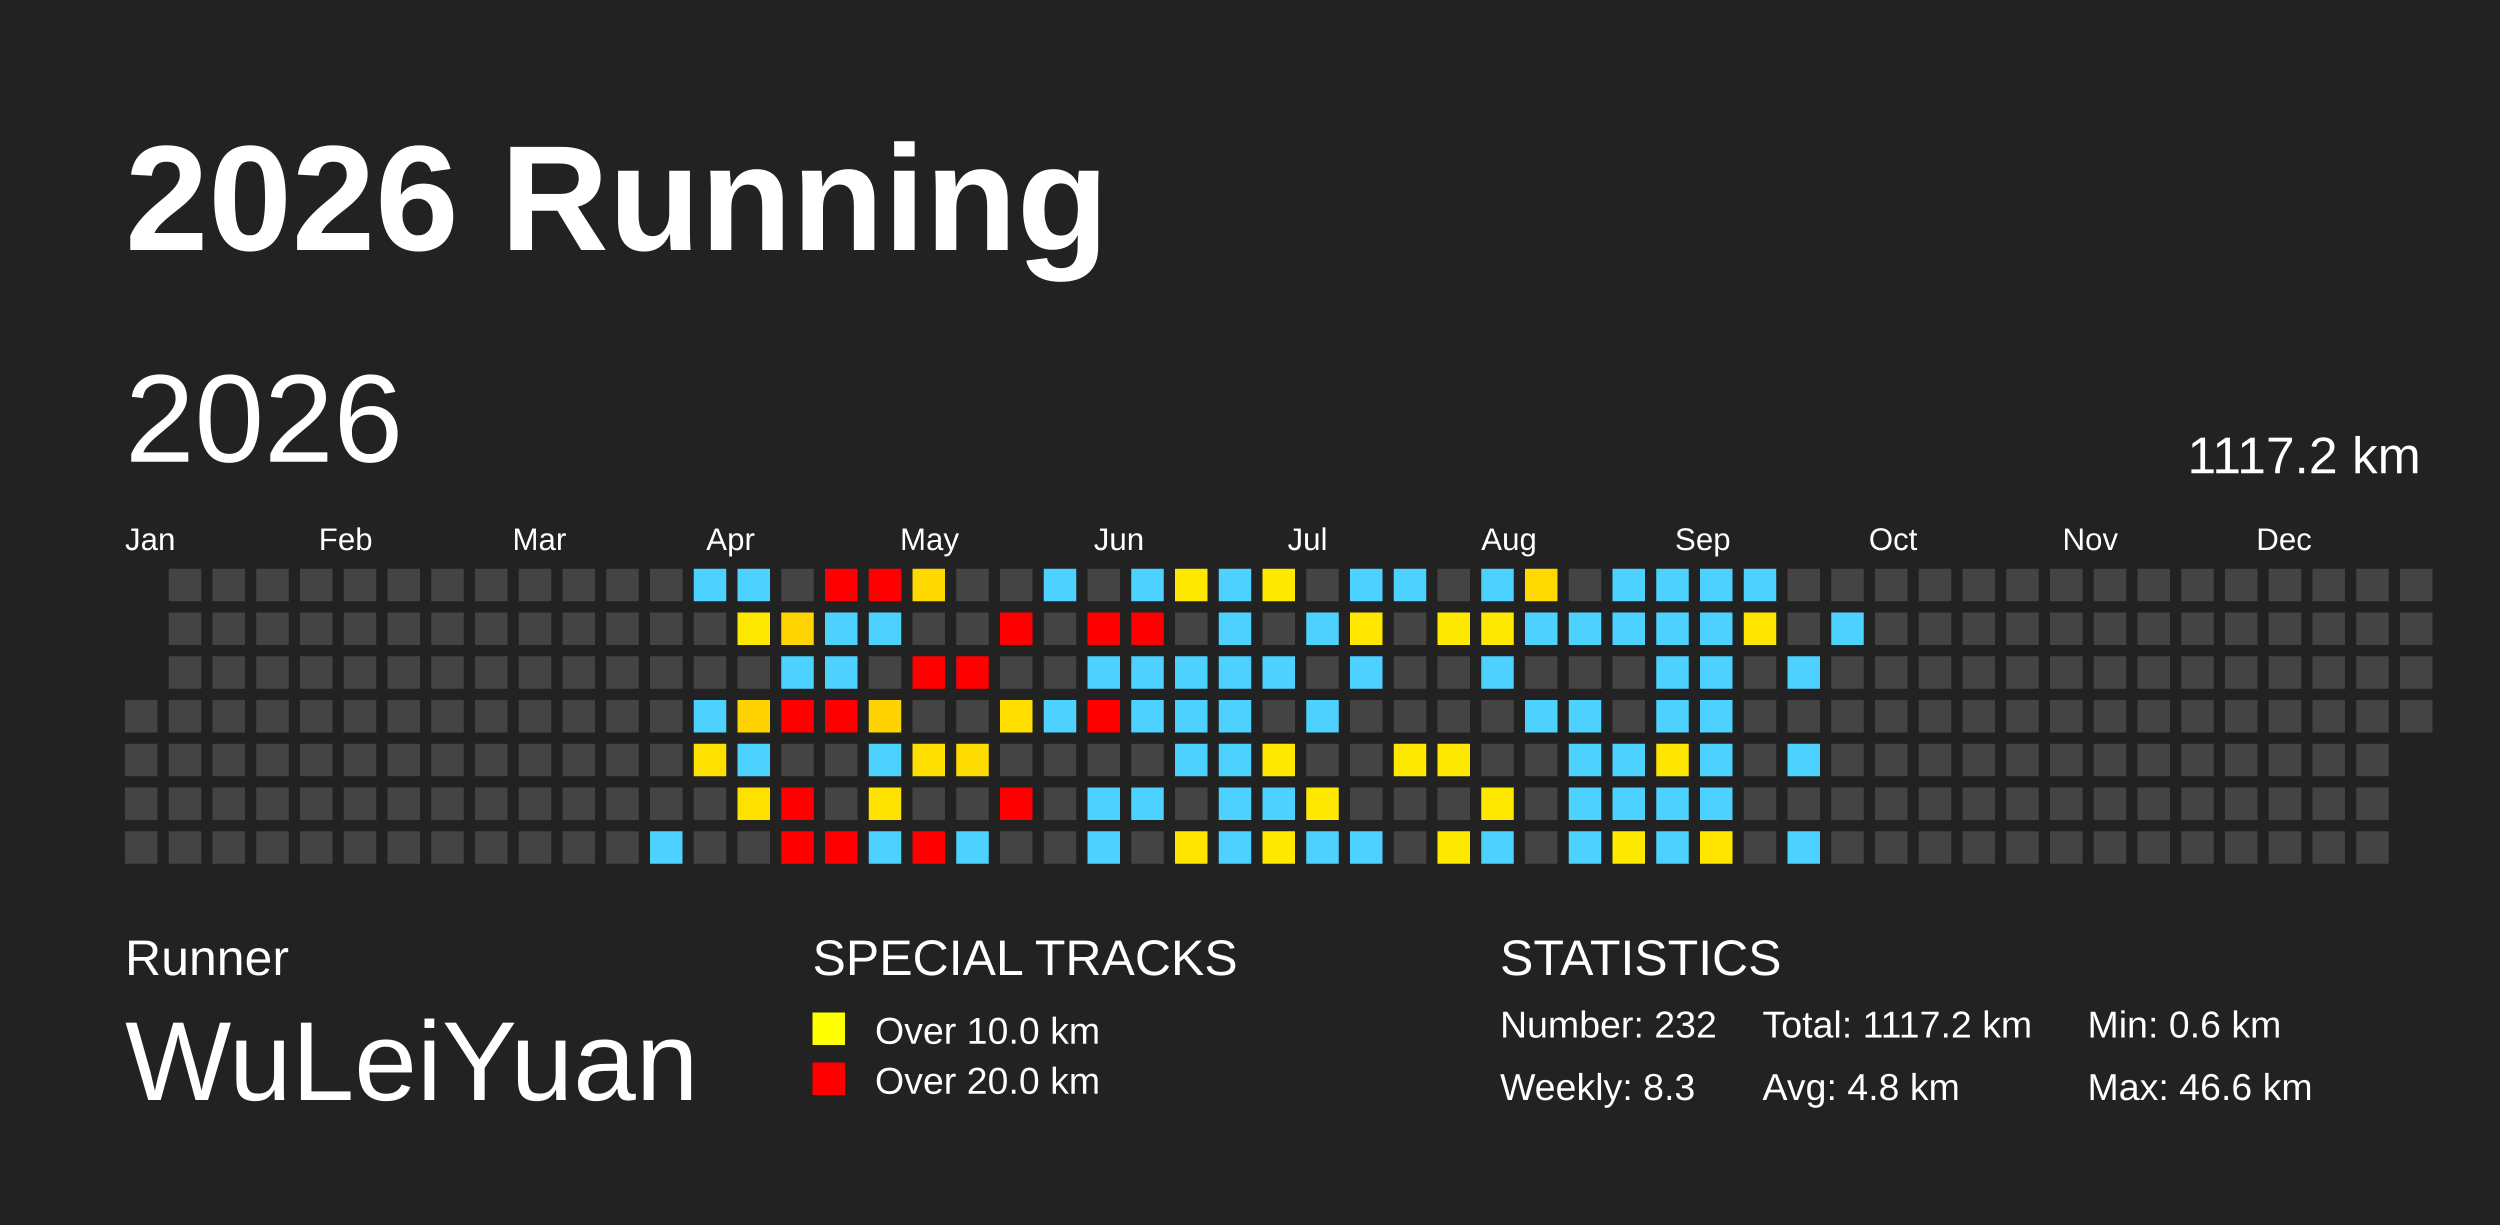
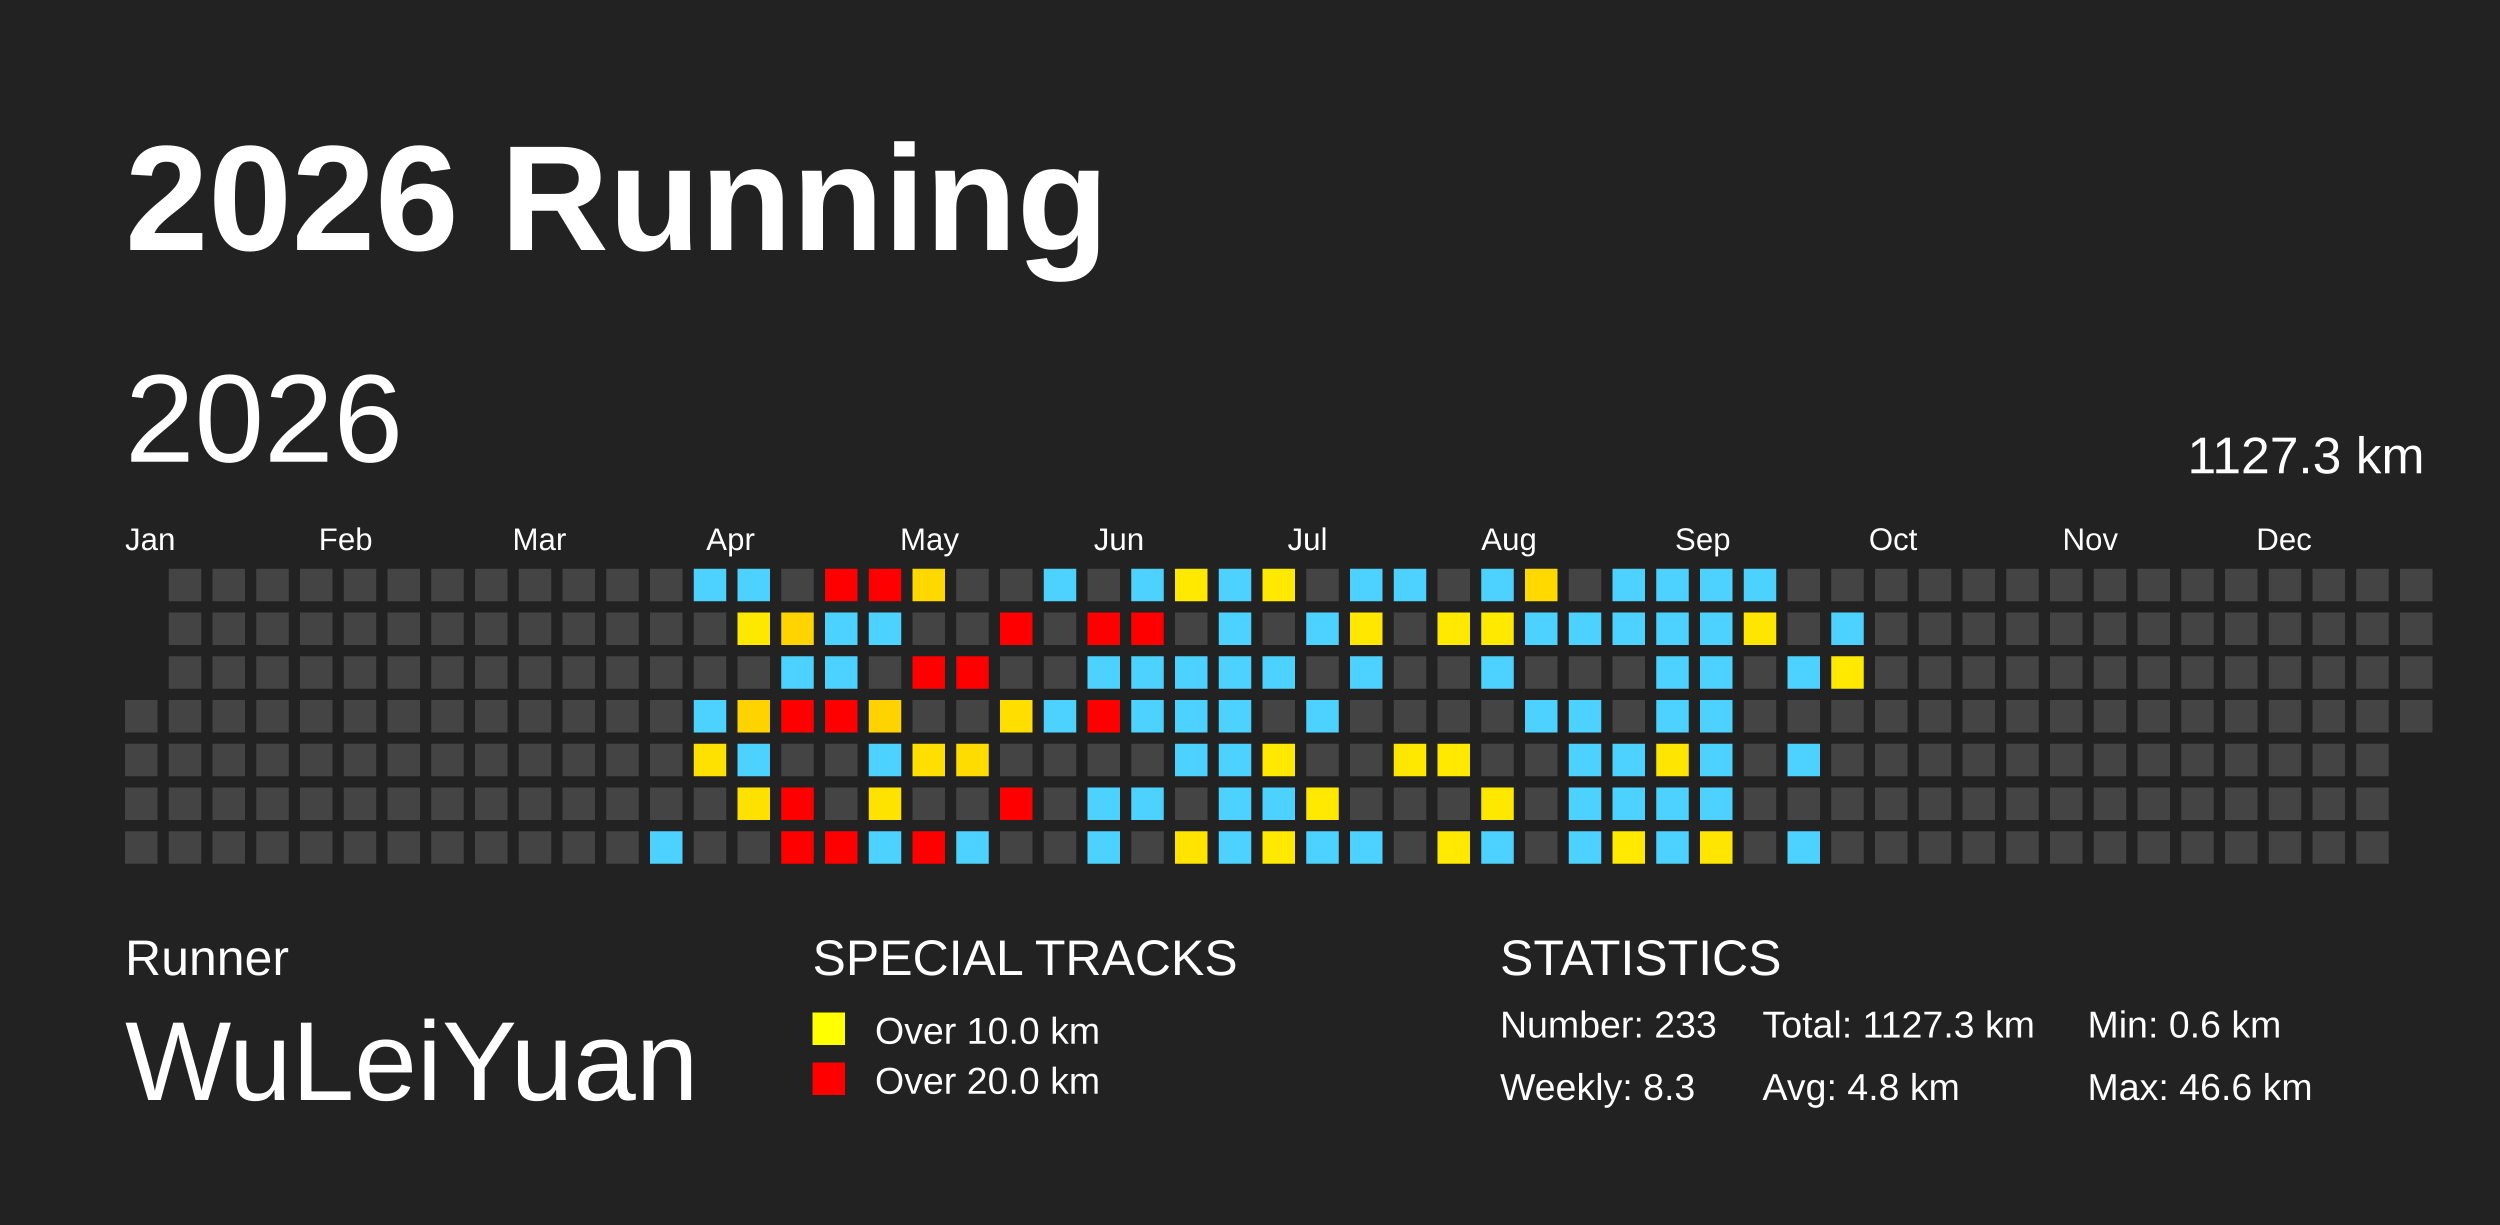
<svg xmlns="http://www.w3.org/2000/svg" baseProfile="full" height="98mm" version="1.1" viewBox="0,0,200,98" width="200mm">
  <defs />
  <rect fill="#222222" height="98" width="200" x="0" y="0" />
  <text fill="#FFFFFF" style="font-size:12px; font-family:Arial; font-weight:bold;" x="10" y="20">2026 Running</text>
  <text fill="#FFFFFF" style="font-size:4px; font-family:Arial" x="10" y="78">Runner</text>
  <text fill="#FFFFFF" style="font-size:9px; font-family:Arial" x="10" y="88">WuLeiYuan</text>
  <text fill="#FFFFFF" style="font-size:4px; font-family:Arial" x="65" y="78">SPECIAL TRACKS</text>
  <rect fill="yellow" height="2.6" width="2.6" x="65" y="81" />
  <text fill="#FFFFFF" style="font-size:3px; font-family:Arial" x="70" y="83.5">Over 10.0 km</text>
  <rect fill="red" height="2.6" width="2.6" x="65" y="85" />
  <text fill="#FFFFFF" style="font-size:3px; font-family:Arial" x="70" y="87.5">Over 20.0 km</text>
  <text fill="#FFFFFF" style="font-size:4px; font-family:Arial" x="120" y="78">STATISTICS</text>
-   <text fill="#FFFFFF" style="font-size:3px; font-family:Arial" x="120" y="83">Number: 232</text>
+   <text fill="#FFFFFF" style="font-size:3px; font-family:Arial" x="120" y="83">Number: 233</text>
  <text fill="#FFFFFF" style="font-size:3px; font-family:Arial" x="120" y="88">Weekly: 8.3</text>
-   <text fill="#FFFFFF" style="font-size:3px; font-family:Arial" x="141" y="83">Total: 1117.2 km</text>
+   <text fill="#FFFFFF" style="font-size:3px; font-family:Arial" x="141" y="83">Total: 1127.3 km</text>
  <text fill="#FFFFFF" style="font-size:3px; font-family:Arial" x="141" y="88">Avg: 4.8 km</text>
  <text fill="#FFFFFF" style="font-size:3px; font-family:Arial" x="167" y="83">Min: 0.6 km</text>
  <text fill="#FFFFFF" style="font-size:3px; font-family:Arial" x="167" y="88">Max: 46.6 km</text>
  <text dominant-baseline="hanging" fill="#FFFFFF" style="font-size:10.0px; font-family:Arial;" x="10" y="30">2026</text>
-   <text dominant-baseline="hanging" fill="#FFFFFF" style="font-size:4.125px; font-family:Arial;" x="175" y="35">1117.2 km</text>
+   <text dominant-baseline="hanging" fill="#FFFFFF" style="font-size:4.125px; font-family:Arial;" x="175" y="35">1127.3 km</text>
  <text fill="#FFFFFF" style="font-size:2.5px; font-family:Arial" x="10.0" y="44">Jan</text>
  <text fill="#FFFFFF" style="font-size:2.5px; font-family:Arial" x="25.5" y="44">Feb</text>
  <text fill="#FFFFFF" style="font-size:2.5px; font-family:Arial" x="41.0" y="44">Mar</text>
  <text fill="#FFFFFF" style="font-size:2.5px; font-family:Arial" x="56.5" y="44">Apr</text>
  <text fill="#FFFFFF" style="font-size:2.5px; font-family:Arial" x="72.0" y="44">May</text>
  <text fill="#FFFFFF" style="font-size:2.5px; font-family:Arial" x="87.5" y="44">Jun</text>
  <text fill="#FFFFFF" style="font-size:2.5px; font-family:Arial" x="103.0" y="44">Jul</text>
  <text fill="#FFFFFF" style="font-size:2.5px; font-family:Arial" x="118.5" y="44">Aug</text>
  <text fill="#FFFFFF" style="font-size:2.5px; font-family:Arial" x="134.0" y="44">Sep</text>
  <text fill="#FFFFFF" style="font-size:2.5px; font-family:Arial" x="149.5" y="44">Oct</text>
  <text fill="#FFFFFF" style="font-size:2.5px; font-family:Arial" x="165.0" y="44">Nov</text>
  <text fill="#FFFFFF" style="font-size:2.5px; font-family:Arial" x="180.5" y="44">Dec</text>
  <rect fill="#444444" height="2.6" width="2.6" x="10.0" y="56.0" />
  <rect fill="#444444" height="2.6" width="2.6" x="10.0" y="59.5" />
  <rect fill="#444444" height="2.6" width="2.6" x="10.0" y="63.0" />
  <rect fill="#444444" height="2.6" width="2.6" x="10.0" y="66.5" />
  <rect fill="#444444" height="2.6" width="2.6" x="13.5" y="45.5" />
  <rect fill="#444444" height="2.6" width="2.6" x="13.5" y="49.0" />
  <rect fill="#444444" height="2.6" width="2.6" x="13.5" y="52.5" />
  <rect fill="#444444" height="2.6" width="2.6" x="13.5" y="56.0" />
  <rect fill="#444444" height="2.6" width="2.6" x="13.5" y="59.5" />
  <rect fill="#444444" height="2.6" width="2.6" x="13.5" y="63.0" />
  <rect fill="#444444" height="2.6" width="2.6" x="13.5" y="66.5" />
  <rect fill="#444444" height="2.6" width="2.6" x="17.0" y="45.5" />
  <rect fill="#444444" height="2.6" width="2.6" x="17.0" y="49.0" />
  <rect fill="#444444" height="2.6" width="2.6" x="17.0" y="52.5" />
  <rect fill="#444444" height="2.6" width="2.6" x="17.0" y="56.0" />
  <rect fill="#444444" height="2.6" width="2.6" x="17.0" y="59.5" />
  <rect fill="#444444" height="2.6" width="2.6" x="17.0" y="63.0" />
  <rect fill="#444444" height="2.6" width="2.6" x="17.0" y="66.5" />
  <rect fill="#444444" height="2.6" width="2.6" x="20.5" y="45.5" />
  <rect fill="#444444" height="2.6" width="2.6" x="20.5" y="49.0" />
  <rect fill="#444444" height="2.6" width="2.6" x="20.5" y="52.5" />
  <rect fill="#444444" height="2.6" width="2.6" x="20.5" y="56.0" />
  <rect fill="#444444" height="2.6" width="2.6" x="20.5" y="59.5" />
  <rect fill="#444444" height="2.6" width="2.6" x="20.5" y="63.0" />
  <rect fill="#444444" height="2.6" width="2.6" x="20.5" y="66.5" />
  <rect fill="#444444" height="2.6" width="2.6" x="24.0" y="45.5" />
  <rect fill="#444444" height="2.6" width="2.6" x="24.0" y="49.0" />
  <rect fill="#444444" height="2.6" width="2.6" x="24.0" y="52.5" />
  <rect fill="#444444" height="2.6" width="2.6" x="24.0" y="56.0" />
  <rect fill="#444444" height="2.6" width="2.6" x="24.0" y="59.5" />
  <rect fill="#444444" height="2.6" width="2.6" x="24.0" y="63.0" />
  <rect fill="#444444" height="2.6" width="2.6" x="24.0" y="66.5" />
  <rect fill="#444444" height="2.6" width="2.6" x="27.5" y="45.5" />
  <rect fill="#444444" height="2.6" width="2.6" x="27.5" y="49.0" />
  <rect fill="#444444" height="2.6" width="2.6" x="27.5" y="52.5" />
  <rect fill="#444444" height="2.6" width="2.6" x="27.5" y="56.0" />
  <rect fill="#444444" height="2.6" width="2.6" x="27.5" y="59.5" />
  <rect fill="#444444" height="2.6" width="2.6" x="27.5" y="63.0" />
  <rect fill="#444444" height="2.6" width="2.6" x="27.5" y="66.5" />
  <rect fill="#444444" height="2.6" width="2.6" x="31.0" y="45.5" />
  <rect fill="#444444" height="2.6" width="2.6" x="31.0" y="49.0" />
  <rect fill="#444444" height="2.6" width="2.6" x="31.0" y="52.5" />
  <rect fill="#444444" height="2.6" width="2.6" x="31.0" y="56.0" />
  <rect fill="#444444" height="2.6" width="2.6" x="31.0" y="59.5" />
  <rect fill="#444444" height="2.6" width="2.6" x="31.0" y="63.0" />
  <rect fill="#444444" height="2.6" width="2.6" x="31.0" y="66.5" />
  <rect fill="#444444" height="2.6" width="2.6" x="34.5" y="45.5" />
  <rect fill="#444444" height="2.6" width="2.6" x="34.5" y="49.0" />
  <rect fill="#444444" height="2.6" width="2.6" x="34.5" y="52.5" />
  <rect fill="#444444" height="2.6" width="2.6" x="34.5" y="56.0" />
  <rect fill="#444444" height="2.6" width="2.6" x="34.5" y="59.5" />
  <rect fill="#444444" height="2.6" width="2.6" x="34.5" y="63.0" />
  <rect fill="#444444" height="2.6" width="2.6" x="34.5" y="66.5" />
  <rect fill="#444444" height="2.6" width="2.6" x="38.0" y="45.5" />
  <rect fill="#444444" height="2.6" width="2.6" x="38.0" y="49.0" />
  <rect fill="#444444" height="2.6" width="2.6" x="38.0" y="52.5" />
  <rect fill="#444444" height="2.6" width="2.6" x="38.0" y="56.0" />
  <rect fill="#444444" height="2.6" width="2.6" x="38.0" y="59.5" />
  <rect fill="#444444" height="2.6" width="2.6" x="38.0" y="63.0" />
  <rect fill="#444444" height="2.6" width="2.6" x="38.0" y="66.5" />
  <rect fill="#444444" height="2.6" width="2.6" x="41.5" y="45.5" />
  <rect fill="#444444" height="2.6" width="2.6" x="41.5" y="49.0" />
  <rect fill="#444444" height="2.6" width="2.6" x="41.5" y="52.5" />
  <rect fill="#444444" height="2.6" width="2.6" x="41.5" y="56.0" />
  <rect fill="#444444" height="2.6" width="2.6" x="41.5" y="59.5" />
  <rect fill="#444444" height="2.6" width="2.6" x="41.5" y="63.0" />
  <rect fill="#444444" height="2.6" width="2.6" x="41.5" y="66.5" />
  <rect fill="#444444" height="2.6" width="2.6" x="45.0" y="45.5" />
  <rect fill="#444444" height="2.6" width="2.6" x="45.0" y="49.0" />
  <rect fill="#444444" height="2.6" width="2.6" x="45.0" y="52.5" />
  <rect fill="#444444" height="2.6" width="2.6" x="45.0" y="56.0" />
  <rect fill="#444444" height="2.6" width="2.6" x="45.0" y="59.5" />
  <rect fill="#444444" height="2.6" width="2.6" x="45.0" y="63.0" />
  <rect fill="#444444" height="2.6" width="2.6" x="45.0" y="66.5" />
  <rect fill="#444444" height="2.6" width="2.6" x="48.5" y="45.5" />
  <rect fill="#444444" height="2.6" width="2.6" x="48.5" y="49.0" />
  <rect fill="#444444" height="2.6" width="2.6" x="48.5" y="52.5" />
  <rect fill="#444444" height="2.6" width="2.6" x="48.5" y="56.0" />
  <rect fill="#444444" height="2.6" width="2.6" x="48.5" y="59.5" />
  <rect fill="#444444" height="2.6" width="2.6" x="48.5" y="63.0" />
  <rect fill="#444444" height="2.6" width="2.6" x="48.5" y="66.5" />
  <rect fill="#444444" height="2.6" width="2.6" x="52.0" y="45.5" />
  <rect fill="#444444" height="2.6" width="2.6" x="52.0" y="49.0" />
  <rect fill="#444444" height="2.6" width="2.6" x="52.0" y="52.5" />
  <rect fill="#444444" height="2.6" width="2.6" x="52.0" y="56.0" />
  <rect fill="#444444" height="2.6" width="2.6" x="52.0" y="59.5" />
  <rect fill="#444444" height="2.6" width="2.6" x="52.0" y="63.0" />
  <rect fill="#4dd2ff" height="2.6" width="2.6" x="52.0" y="66.5" />
  <rect fill="#4dd2ff" height="2.6" width="2.6" x="55.5" y="45.5" />
  <rect fill="#444444" height="2.6" width="2.6" x="55.5" y="49.0" />
  <rect fill="#444444" height="2.6" width="2.6" x="55.5" y="52.5" />
  <rect fill="#4dd2ff" height="2.6" width="2.6" x="55.5" y="56.0" />
  <rect fill="#ffe100" height="2.6" width="2.6" x="55.5" y="59.5" />
  <rect fill="#444444" height="2.6" width="2.6" x="55.5" y="63.0" />
  <rect fill="#444444" height="2.6" width="2.6" x="55.5" y="66.5" />
  <rect fill="#4dd2ff" height="2.6" width="2.6" x="59.0" y="45.5" />
  <rect fill="#ffe800" height="2.6" width="2.6" x="59.0" y="49.0" />
  <rect fill="#444444" height="2.6" width="2.6" x="59.0" y="52.5" />
  <rect fill="#ffd300" height="2.6" width="2.6" x="59.0" y="56.0" />
  <rect fill="#4dd2ff" height="2.6" width="2.6" x="59.0" y="59.5" />
  <rect fill="#ffe100" height="2.6" width="2.6" x="59.0" y="63.0" />
  <rect fill="#444444" height="2.6" width="2.6" x="59.0" y="66.5" />
  <rect fill="#444444" height="2.6" width="2.6" x="62.5" y="45.5" />
  <rect fill="#ffd400" height="2.6" width="2.6" x="62.5" y="49.0" />
  <rect fill="#4dd2ff" height="2.6" width="2.6" x="62.5" y="52.5" />
  <rect fill="red" height="2.6" width="2.6" x="62.5" y="56.0" />
  <rect fill="#444444" height="2.6" width="2.6" x="62.5" y="59.5" />
  <rect fill="red" height="2.6" width="2.6" x="62.5" y="63.0" />
  <rect fill="red" height="2.6" width="2.6" x="62.5" y="66.5" />
  <rect fill="red" height="2.6" width="2.6" x="66.0" y="45.5" />
  <rect fill="#4dd2ff" height="2.6" width="2.6" x="66.0" y="49.0" />
  <rect fill="#4dd2ff" height="2.6" width="2.6" x="66.0" y="52.5" />
  <rect fill="red" height="2.6" width="2.6" x="66.0" y="56.0" />
  <rect fill="#444444" height="2.6" width="2.6" x="66.0" y="59.5" />
  <rect fill="#444444" height="2.6" width="2.6" x="66.0" y="63.0" />
  <rect fill="red" height="2.6" width="2.6" x="66.0" y="66.5" />
  <rect fill="red" height="2.6" width="2.6" x="69.5" y="45.5" />
  <rect fill="#4dd2ff" height="2.6" width="2.6" x="69.5" y="49.0" />
  <rect fill="#444444" height="2.6" width="2.6" x="69.5" y="52.5" />
  <rect fill="#ffd300" height="2.6" width="2.6" x="69.5" y="56.0" />
  <rect fill="#4dd2ff" height="2.6" width="2.6" x="69.5" y="59.5" />
  <rect fill="#ffe300" height="2.6" width="2.6" x="69.5" y="63.0" />
  <rect fill="#4dd2ff" height="2.6" width="2.6" x="69.5" y="66.5" />
  <rect fill="#ffd800" height="2.6" width="2.6" x="73.0" y="45.5" />
  <rect fill="#444444" height="2.6" width="2.6" x="73.0" y="49.0" />
  <rect fill="red" height="2.6" width="2.6" x="73.0" y="52.5" />
  <rect fill="#444444" height="2.6" width="2.6" x="73.0" y="56.0" />
  <rect fill="#ffdf00" height="2.6" width="2.6" x="73.0" y="59.5" />
  <rect fill="#444444" height="2.6" width="2.6" x="73.0" y="63.0" />
  <rect fill="red" height="2.6" width="2.6" x="73.0" y="66.5" />
  <rect fill="#444444" height="2.6" width="2.6" x="76.5" y="45.5" />
  <rect fill="#444444" height="2.6" width="2.6" x="76.5" y="49.0" />
  <rect fill="red" height="2.6" width="2.6" x="76.5" y="52.5" />
  <rect fill="#444444" height="2.6" width="2.6" x="76.5" y="56.0" />
  <rect fill="#ffdc00" height="2.6" width="2.6" x="76.5" y="59.5" />
  <rect fill="#444444" height="2.6" width="2.6" x="76.5" y="63.0" />
  <rect fill="#4dd2ff" height="2.6" width="2.6" x="76.5" y="66.5" />
  <rect fill="#444444" height="2.6" width="2.6" x="80.0" y="45.5" />
  <rect fill="red" height="2.6" width="2.6" x="80.0" y="49.0" />
  <rect fill="#444444" height="2.6" width="2.6" x="80.0" y="52.5" />
  <rect fill="#ffde00" height="2.6" width="2.6" x="80.0" y="56.0" />
  <rect fill="#444444" height="2.6" width="2.6" x="80.0" y="59.5" />
  <rect fill="red" height="2.6" width="2.6" x="80.0" y="63.0" />
  <rect fill="#444444" height="2.6" width="2.6" x="80.0" y="66.5" />
  <rect fill="#4dd2ff" height="2.6" width="2.6" x="83.5" y="45.5" />
  <rect fill="#444444" height="2.6" width="2.6" x="83.5" y="49.0" />
  <rect fill="#444444" height="2.6" width="2.6" x="83.5" y="52.5" />
  <rect fill="#4dd2ff" height="2.6" width="2.6" x="83.5" y="56.0" />
  <rect fill="#444444" height="2.6" width="2.6" x="83.5" y="59.5" />
  <rect fill="#444444" height="2.6" width="2.6" x="83.5" y="63.0" />
  <rect fill="#444444" height="2.6" width="2.6" x="83.5" y="66.5" />
  <rect fill="#444444" height="2.6" width="2.6" x="87.0" y="45.5" />
  <rect fill="red" height="2.6" width="2.6" x="87.0" y="49.0" />
  <rect fill="#4dd2ff" height="2.6" width="2.6" x="87.0" y="52.5" />
  <rect fill="red" height="2.6" width="2.6" x="87.0" y="56.0" />
  <rect fill="#444444" height="2.6" width="2.6" x="87.0" y="59.5" />
  <rect fill="#4dd2ff" height="2.6" width="2.6" x="87.0" y="63.0" />
  <rect fill="#4dd2ff" height="2.6" width="2.6" x="87.0" y="66.5" />
  <rect fill="#4dd2ff" height="2.6" width="2.6" x="90.5" y="45.5" />
  <rect fill="red" height="2.6" width="2.6" x="90.5" y="49.0" />
  <rect fill="#4dd2ff" height="2.6" width="2.6" x="90.5" y="52.5" />
  <rect fill="#4dd2ff" height="2.6" width="2.6" x="90.5" y="56.0" />
  <rect fill="#444444" height="2.6" width="2.6" x="90.5" y="59.5" />
  <rect fill="#4dd2ff" height="2.6" width="2.6" x="90.5" y="63.0" />
  <rect fill="#444444" height="2.6" width="2.6" x="90.5" y="66.5" />
  <rect fill="#ffe900" height="2.6" width="2.6" x="94.0" y="45.5" />
  <rect fill="#444444" height="2.6" width="2.6" x="94.0" y="49.0" />
  <rect fill="#4dd2ff" height="2.6" width="2.6" x="94.0" y="52.5" />
  <rect fill="#4dd2ff" height="2.6" width="2.6" x="94.0" y="56.0" />
  <rect fill="#4dd2ff" height="2.6" width="2.6" x="94.0" y="59.5" />
  <rect fill="#444444" height="2.6" width="2.6" x="94.0" y="63.0" />
  <rect fill="#ffe400" height="2.6" width="2.6" x="94.0" y="66.5" />
  <rect fill="#4dd2ff" height="2.6" width="2.6" x="97.5" y="45.5" />
  <rect fill="#4dd2ff" height="2.6" width="2.6" x="97.5" y="49.0" />
  <rect fill="#4dd2ff" height="2.6" width="2.6" x="97.5" y="52.5" />
  <rect fill="#4dd2ff" height="2.6" width="2.6" x="97.5" y="56.0" />
  <rect fill="#4dd2ff" height="2.6" width="2.6" x="97.5" y="59.5" />
  <rect fill="#4dd2ff" height="2.6" width="2.6" x="97.5" y="63.0" />
  <rect fill="#4dd2ff" height="2.6" width="2.6" x="97.5" y="66.5" />
  <rect fill="#ffe900" height="2.6" width="2.6" x="101.0" y="45.5" />
  <rect fill="#444444" height="2.6" width="2.6" x="101.0" y="49.0" />
  <rect fill="#4dd2ff" height="2.6" width="2.6" x="101.0" y="52.5" />
  <rect fill="#444444" height="2.6" width="2.6" x="101.0" y="56.0" />
  <rect fill="#ffe900" height="2.6" width="2.6" x="101.0" y="59.5" />
  <rect fill="#4dd2ff" height="2.6" width="2.6" x="101.0" y="63.0" />
  <rect fill="#ffe900" height="2.6" width="2.6" x="101.0" y="66.5" />
  <rect fill="#444444" height="2.6" width="2.6" x="104.5" y="45.5" />
  <rect fill="#4dd2ff" height="2.6" width="2.6" x="104.5" y="49.0" />
  <rect fill="#444444" height="2.6" width="2.6" x="104.5" y="52.5" />
  <rect fill="#4dd2ff" height="2.6" width="2.6" x="104.5" y="56.0" />
  <rect fill="#444444" height="2.6" width="2.6" x="104.5" y="59.5" />
  <rect fill="#ffe900" height="2.6" width="2.6" x="104.5" y="63.0" />
  <rect fill="#4dd2ff" height="2.6" width="2.6" x="104.5" y="66.5" />
  <rect fill="#4dd2ff" height="2.6" width="2.6" x="108.0" y="45.5" />
  <rect fill="#ffe700" height="2.6" width="2.6" x="108.0" y="49.0" />
  <rect fill="#4dd2ff" height="2.6" width="2.6" x="108.0" y="52.5" />
  <rect fill="#444444" height="2.6" width="2.6" x="108.0" y="56.0" />
  <rect fill="#444444" height="2.6" width="2.6" x="108.0" y="59.5" />
  <rect fill="#444444" height="2.6" width="2.6" x="108.0" y="63.0" />
  <rect fill="#4dd2ff" height="2.6" width="2.6" x="108.0" y="66.5" />
  <rect fill="#4dd2ff" height="2.6" width="2.6" x="111.5" y="45.5" />
  <rect fill="#444444" height="2.6" width="2.6" x="111.5" y="49.0" />
  <rect fill="#444444" height="2.6" width="2.6" x="111.5" y="52.5" />
  <rect fill="#444444" height="2.6" width="2.6" x="111.5" y="56.0" />
  <rect fill="#ffe800" height="2.6" width="2.6" x="111.5" y="59.5" />
  <rect fill="#444444" height="2.6" width="2.6" x="111.5" y="63.0" />
  <rect fill="#444444" height="2.6" width="2.6" x="111.5" y="66.5" />
  <rect fill="#444444" height="2.6" width="2.6" x="115.0" y="45.5" />
  <rect fill="#ffe900" height="2.6" width="2.6" x="115.0" y="49.0" />
  <rect fill="#444444" height="2.6" width="2.6" x="115.0" y="52.5" />
  <rect fill="#444444" height="2.6" width="2.6" x="115.0" y="56.0" />
  <rect fill="#ffe900" height="2.6" width="2.6" x="115.0" y="59.5" />
  <rect fill="#444444" height="2.6" width="2.6" x="115.0" y="63.0" />
  <rect fill="#ffe900" height="2.6" width="2.6" x="115.0" y="66.5" />
  <rect fill="#4dd2ff" height="2.6" width="2.6" x="118.5" y="45.5" />
  <rect fill="#ffe900" height="2.6" width="2.6" x="118.5" y="49.0" />
  <rect fill="#4dd2ff" height="2.6" width="2.6" x="118.5" y="52.5" />
  <rect fill="#444444" height="2.6" width="2.6" x="118.5" y="56.0" />
  <rect fill="#444444" height="2.6" width="2.6" x="118.5" y="59.5" />
  <rect fill="#ffe800" height="2.6" width="2.6" x="118.5" y="63.0" />
  <rect fill="#4dd2ff" height="2.6" width="2.6" x="118.5" y="66.5" />
  <rect fill="#ffd900" height="2.6" width="2.6" x="122.0" y="45.5" />
  <rect fill="#4dd2ff" height="2.6" width="2.6" x="122.0" y="49.0" />
  <rect fill="#444444" height="2.6" width="2.6" x="122.0" y="52.5" />
  <rect fill="#4dd2ff" height="2.6" width="2.6" x="122.0" y="56.0" />
  <rect fill="#444444" height="2.6" width="2.6" x="122.0" y="59.5" />
  <rect fill="#444444" height="2.6" width="2.6" x="122.0" y="63.0" />
  <rect fill="#444444" height="2.6" width="2.6" x="122.0" y="66.5" />
  <rect fill="#444444" height="2.6" width="2.6" x="125.5" y="45.5" />
  <rect fill="#4dd2ff" height="2.6" width="2.6" x="125.5" y="49.0" />
  <rect fill="#444444" height="2.6" width="2.6" x="125.5" y="52.5" />
  <rect fill="#4dd2ff" height="2.6" width="2.6" x="125.5" y="56.0" />
  <rect fill="#4dd2ff" height="2.6" width="2.6" x="125.5" y="59.5" />
  <rect fill="#4dd2ff" height="2.6" width="2.6" x="125.5" y="63.0" />
  <rect fill="#4dd2ff" height="2.6" width="2.6" x="125.5" y="66.5" />
  <rect fill="#4dd2ff" height="2.6" width="2.6" x="129.0" y="45.5" />
  <rect fill="#4dd2ff" height="2.6" width="2.6" x="129.0" y="49.0" />
  <rect fill="#444444" height="2.6" width="2.6" x="129.0" y="52.5" />
  <rect fill="#444444" height="2.6" width="2.6" x="129.0" y="56.0" />
  <rect fill="#4dd2ff" height="2.6" width="2.6" x="129.0" y="59.5" />
  <rect fill="#4dd2ff" height="2.6" width="2.6" x="129.0" y="63.0" />
  <rect fill="#ffe900" height="2.6" width="2.6" x="129.0" y="66.5" />
  <rect fill="#4dd2ff" height="2.6" width="2.6" x="132.5" y="45.5" />
  <rect fill="#4dd2ff" height="2.6" width="2.6" x="132.5" y="49.0" />
  <rect fill="#4dd2ff" height="2.6" width="2.6" x="132.5" y="52.5" />
  <rect fill="#4dd2ff" height="2.6" width="2.6" x="132.5" y="56.0" />
  <rect fill="#ffe600" height="2.6" width="2.6" x="132.5" y="59.5" />
  <rect fill="#4dd2ff" height="2.6" width="2.6" x="132.5" y="63.0" />
  <rect fill="#4dd2ff" height="2.6" width="2.6" x="132.5" y="66.5" />
  <rect fill="#4dd2ff" height="2.6" width="2.6" x="136.0" y="45.5" />
  <rect fill="#4dd2ff" height="2.6" width="2.6" x="136.0" y="49.0" />
  <rect fill="#4dd2ff" height="2.6" width="2.6" x="136.0" y="52.5" />
  <rect fill="#4dd2ff" height="2.6" width="2.6" x="136.0" y="56.0" />
  <rect fill="#4dd2ff" height="2.6" width="2.6" x="136.0" y="59.5" />
  <rect fill="#4dd2ff" height="2.6" width="2.6" x="136.0" y="63.0" />
  <rect fill="#ffe600" height="2.6" width="2.6" x="136.0" y="66.5" />
  <rect fill="#4dd2ff" height="2.6" width="2.6" x="139.5" y="45.5" />
  <rect fill="#ffe600" height="2.6" width="2.6" x="139.5" y="49.0" />
  <rect fill="#444444" height="2.6" width="2.6" x="139.5" y="52.5" />
  <rect fill="#444444" height="2.6" width="2.6" x="139.5" y="56.0" />
  <rect fill="#444444" height="2.6" width="2.6" x="139.5" y="59.5" />
  <rect fill="#444444" height="2.6" width="2.6" x="139.5" y="63.0" />
  <rect fill="#444444" height="2.6" width="2.6" x="139.5" y="66.5" />
  <rect fill="#444444" height="2.6" width="2.6" x="143.0" y="45.5" />
  <rect fill="#444444" height="2.6" width="2.6" x="143.0" y="49.0" />
  <rect fill="#4dd2ff" height="2.6" width="2.6" x="143.0" y="52.5" />
  <rect fill="#444444" height="2.6" width="2.6" x="143.0" y="56.0" />
  <rect fill="#4dd2ff" height="2.6" width="2.6" x="143.0" y="59.5" />
  <rect fill="#444444" height="2.6" width="2.6" x="143.0" y="63.0" />
  <rect fill="#4dd2ff" height="2.6" width="2.6" x="143.0" y="66.5" />
  <rect fill="#444444" height="2.6" width="2.6" x="146.5" y="45.5" />
  <rect fill="#4dd2ff" height="2.6" width="2.6" x="146.5" y="49.0" />
-   <rect fill="#444444" height="2.6" width="2.6" x="146.5" y="52.5" />
+   <rect fill="#ffe900" height="2.6" width="2.6" x="146.5" y="52.5" />
  <rect fill="#444444" height="2.6" width="2.6" x="146.5" y="56.0" />
  <rect fill="#444444" height="2.6" width="2.6" x="146.5" y="59.5" />
  <rect fill="#444444" height="2.6" width="2.6" x="146.5" y="63.0" />
  <rect fill="#444444" height="2.6" width="2.6" x="146.5" y="66.5" />
  <rect fill="#444444" height="2.6" width="2.6" x="150.0" y="45.5" />
  <rect fill="#444444" height="2.6" width="2.6" x="150.0" y="49.0" />
  <rect fill="#444444" height="2.6" width="2.6" x="150.0" y="52.5" />
  <rect fill="#444444" height="2.6" width="2.6" x="150.0" y="56.0" />
  <rect fill="#444444" height="2.6" width="2.6" x="150.0" y="59.5" />
  <rect fill="#444444" height="2.6" width="2.6" x="150.0" y="63.0" />
  <rect fill="#444444" height="2.6" width="2.6" x="150.0" y="66.5" />
  <rect fill="#444444" height="2.6" width="2.6" x="153.5" y="45.5" />
  <rect fill="#444444" height="2.6" width="2.6" x="153.5" y="49.0" />
  <rect fill="#444444" height="2.6" width="2.6" x="153.5" y="52.5" />
  <rect fill="#444444" height="2.6" width="2.6" x="153.5" y="56.0" />
  <rect fill="#444444" height="2.6" width="2.6" x="153.5" y="59.5" />
  <rect fill="#444444" height="2.6" width="2.6" x="153.5" y="63.0" />
  <rect fill="#444444" height="2.6" width="2.6" x="153.5" y="66.5" />
  <rect fill="#444444" height="2.6" width="2.6" x="157.0" y="45.5" />
  <rect fill="#444444" height="2.6" width="2.6" x="157.0" y="49.0" />
  <rect fill="#444444" height="2.6" width="2.6" x="157.0" y="52.5" />
  <rect fill="#444444" height="2.6" width="2.6" x="157.0" y="56.0" />
  <rect fill="#444444" height="2.6" width="2.6" x="157.0" y="59.5" />
  <rect fill="#444444" height="2.6" width="2.6" x="157.0" y="63.0" />
  <rect fill="#444444" height="2.6" width="2.6" x="157.0" y="66.5" />
  <rect fill="#444444" height="2.6" width="2.6" x="160.5" y="45.5" />
  <rect fill="#444444" height="2.6" width="2.6" x="160.5" y="49.0" />
  <rect fill="#444444" height="2.6" width="2.6" x="160.5" y="52.5" />
  <rect fill="#444444" height="2.6" width="2.6" x="160.5" y="56.0" />
  <rect fill="#444444" height="2.6" width="2.6" x="160.5" y="59.5" />
  <rect fill="#444444" height="2.6" width="2.6" x="160.5" y="63.0" />
  <rect fill="#444444" height="2.6" width="2.6" x="160.5" y="66.5" />
  <rect fill="#444444" height="2.6" width="2.6" x="164.0" y="45.5" />
  <rect fill="#444444" height="2.6" width="2.6" x="164.0" y="49.0" />
  <rect fill="#444444" height="2.6" width="2.6" x="164.0" y="52.5" />
  <rect fill="#444444" height="2.6" width="2.6" x="164.0" y="56.0" />
  <rect fill="#444444" height="2.6" width="2.6" x="164.0" y="59.5" />
  <rect fill="#444444" height="2.6" width="2.6" x="164.0" y="63.0" />
  <rect fill="#444444" height="2.6" width="2.6" x="164.0" y="66.5" />
  <rect fill="#444444" height="2.6" width="2.6" x="167.5" y="45.5" />
  <rect fill="#444444" height="2.6" width="2.6" x="167.5" y="49.0" />
  <rect fill="#444444" height="2.6" width="2.6" x="167.5" y="52.5" />
  <rect fill="#444444" height="2.6" width="2.6" x="167.5" y="56.0" />
  <rect fill="#444444" height="2.6" width="2.6" x="167.5" y="59.5" />
  <rect fill="#444444" height="2.6" width="2.6" x="167.5" y="63.0" />
  <rect fill="#444444" height="2.6" width="2.6" x="167.5" y="66.5" />
  <rect fill="#444444" height="2.6" width="2.6" x="171.0" y="45.5" />
  <rect fill="#444444" height="2.6" width="2.6" x="171.0" y="49.0" />
  <rect fill="#444444" height="2.6" width="2.6" x="171.0" y="52.5" />
  <rect fill="#444444" height="2.6" width="2.6" x="171.0" y="56.0" />
  <rect fill="#444444" height="2.6" width="2.6" x="171.0" y="59.5" />
  <rect fill="#444444" height="2.6" width="2.6" x="171.0" y="63.0" />
  <rect fill="#444444" height="2.6" width="2.6" x="171.0" y="66.5" />
  <rect fill="#444444" height="2.6" width="2.6" x="174.5" y="45.5" />
  <rect fill="#444444" height="2.6" width="2.6" x="174.5" y="49.0" />
  <rect fill="#444444" height="2.6" width="2.6" x="174.5" y="52.5" />
  <rect fill="#444444" height="2.6" width="2.6" x="174.5" y="56.0" />
  <rect fill="#444444" height="2.6" width="2.6" x="174.5" y="59.5" />
  <rect fill="#444444" height="2.6" width="2.6" x="174.5" y="63.0" />
  <rect fill="#444444" height="2.6" width="2.6" x="174.5" y="66.5" />
  <rect fill="#444444" height="2.6" width="2.6" x="178.0" y="45.5" />
  <rect fill="#444444" height="2.6" width="2.6" x="178.0" y="49.0" />
  <rect fill="#444444" height="2.6" width="2.6" x="178.0" y="52.5" />
  <rect fill="#444444" height="2.6" width="2.6" x="178.0" y="56.0" />
  <rect fill="#444444" height="2.6" width="2.6" x="178.0" y="59.5" />
  <rect fill="#444444" height="2.6" width="2.6" x="178.0" y="63.0" />
  <rect fill="#444444" height="2.6" width="2.6" x="178.0" y="66.5" />
  <rect fill="#444444" height="2.6" width="2.6" x="181.5" y="45.5" />
  <rect fill="#444444" height="2.6" width="2.6" x="181.5" y="49.0" />
  <rect fill="#444444" height="2.6" width="2.6" x="181.5" y="52.5" />
  <rect fill="#444444" height="2.6" width="2.6" x="181.5" y="56.0" />
  <rect fill="#444444" height="2.6" width="2.6" x="181.5" y="59.5" />
  <rect fill="#444444" height="2.6" width="2.6" x="181.5" y="63.0" />
  <rect fill="#444444" height="2.6" width="2.6" x="181.5" y="66.5" />
  <rect fill="#444444" height="2.6" width="2.6" x="185.0" y="45.5" />
  <rect fill="#444444" height="2.6" width="2.6" x="185.0" y="49.0" />
  <rect fill="#444444" height="2.6" width="2.6" x="185.0" y="52.5" />
  <rect fill="#444444" height="2.6" width="2.6" x="185.0" y="56.0" />
  <rect fill="#444444" height="2.6" width="2.6" x="185.0" y="59.5" />
  <rect fill="#444444" height="2.6" width="2.6" x="185.0" y="63.0" />
  <rect fill="#444444" height="2.6" width="2.6" x="185.0" y="66.5" />
  <rect fill="#444444" height="2.6" width="2.6" x="188.5" y="45.5" />
  <rect fill="#444444" height="2.6" width="2.6" x="188.5" y="49.0" />
  <rect fill="#444444" height="2.6" width="2.6" x="188.5" y="52.5" />
  <rect fill="#444444" height="2.6" width="2.6" x="188.5" y="56.0" />
  <rect fill="#444444" height="2.6" width="2.6" x="188.5" y="59.5" />
  <rect fill="#444444" height="2.6" width="2.6" x="188.5" y="63.0" />
  <rect fill="#444444" height="2.6" width="2.6" x="188.5" y="66.5" />
  <rect fill="#444444" height="2.6" width="2.6" x="192.0" y="45.5" />
  <rect fill="#444444" height="2.6" width="2.6" x="192.0" y="49.0" />
  <rect fill="#444444" height="2.6" width="2.6" x="192.0" y="52.5" />
  <rect fill="#444444" height="2.6" width="2.6" x="192.0" y="56.0" />
</svg>
